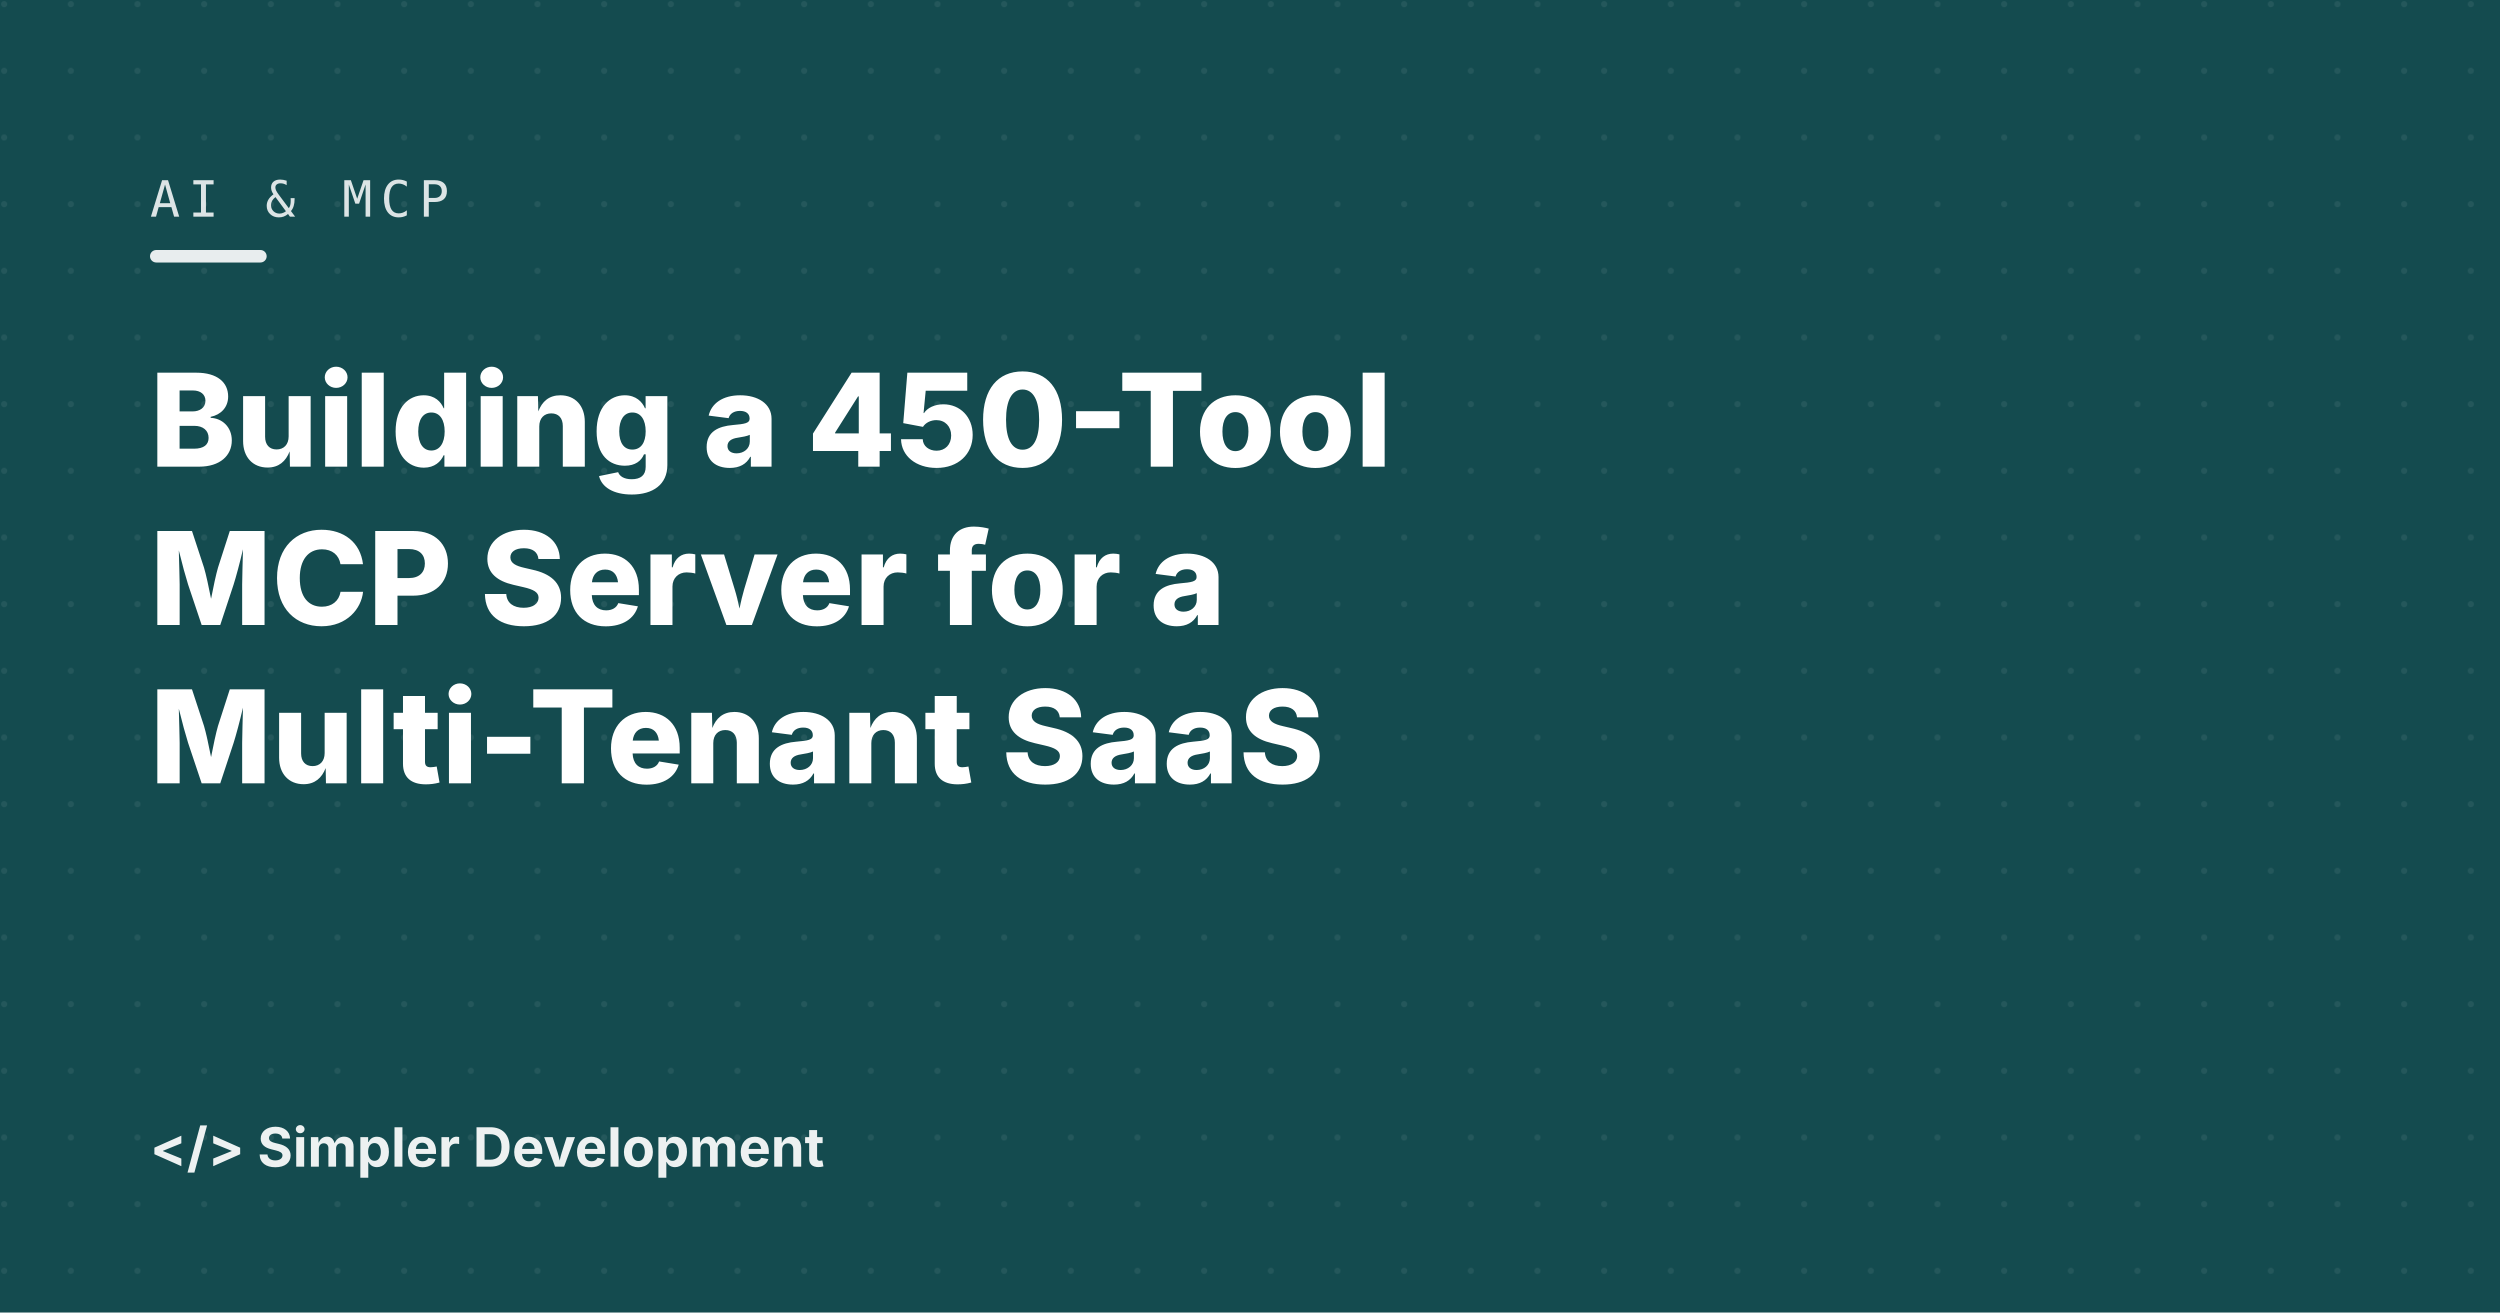
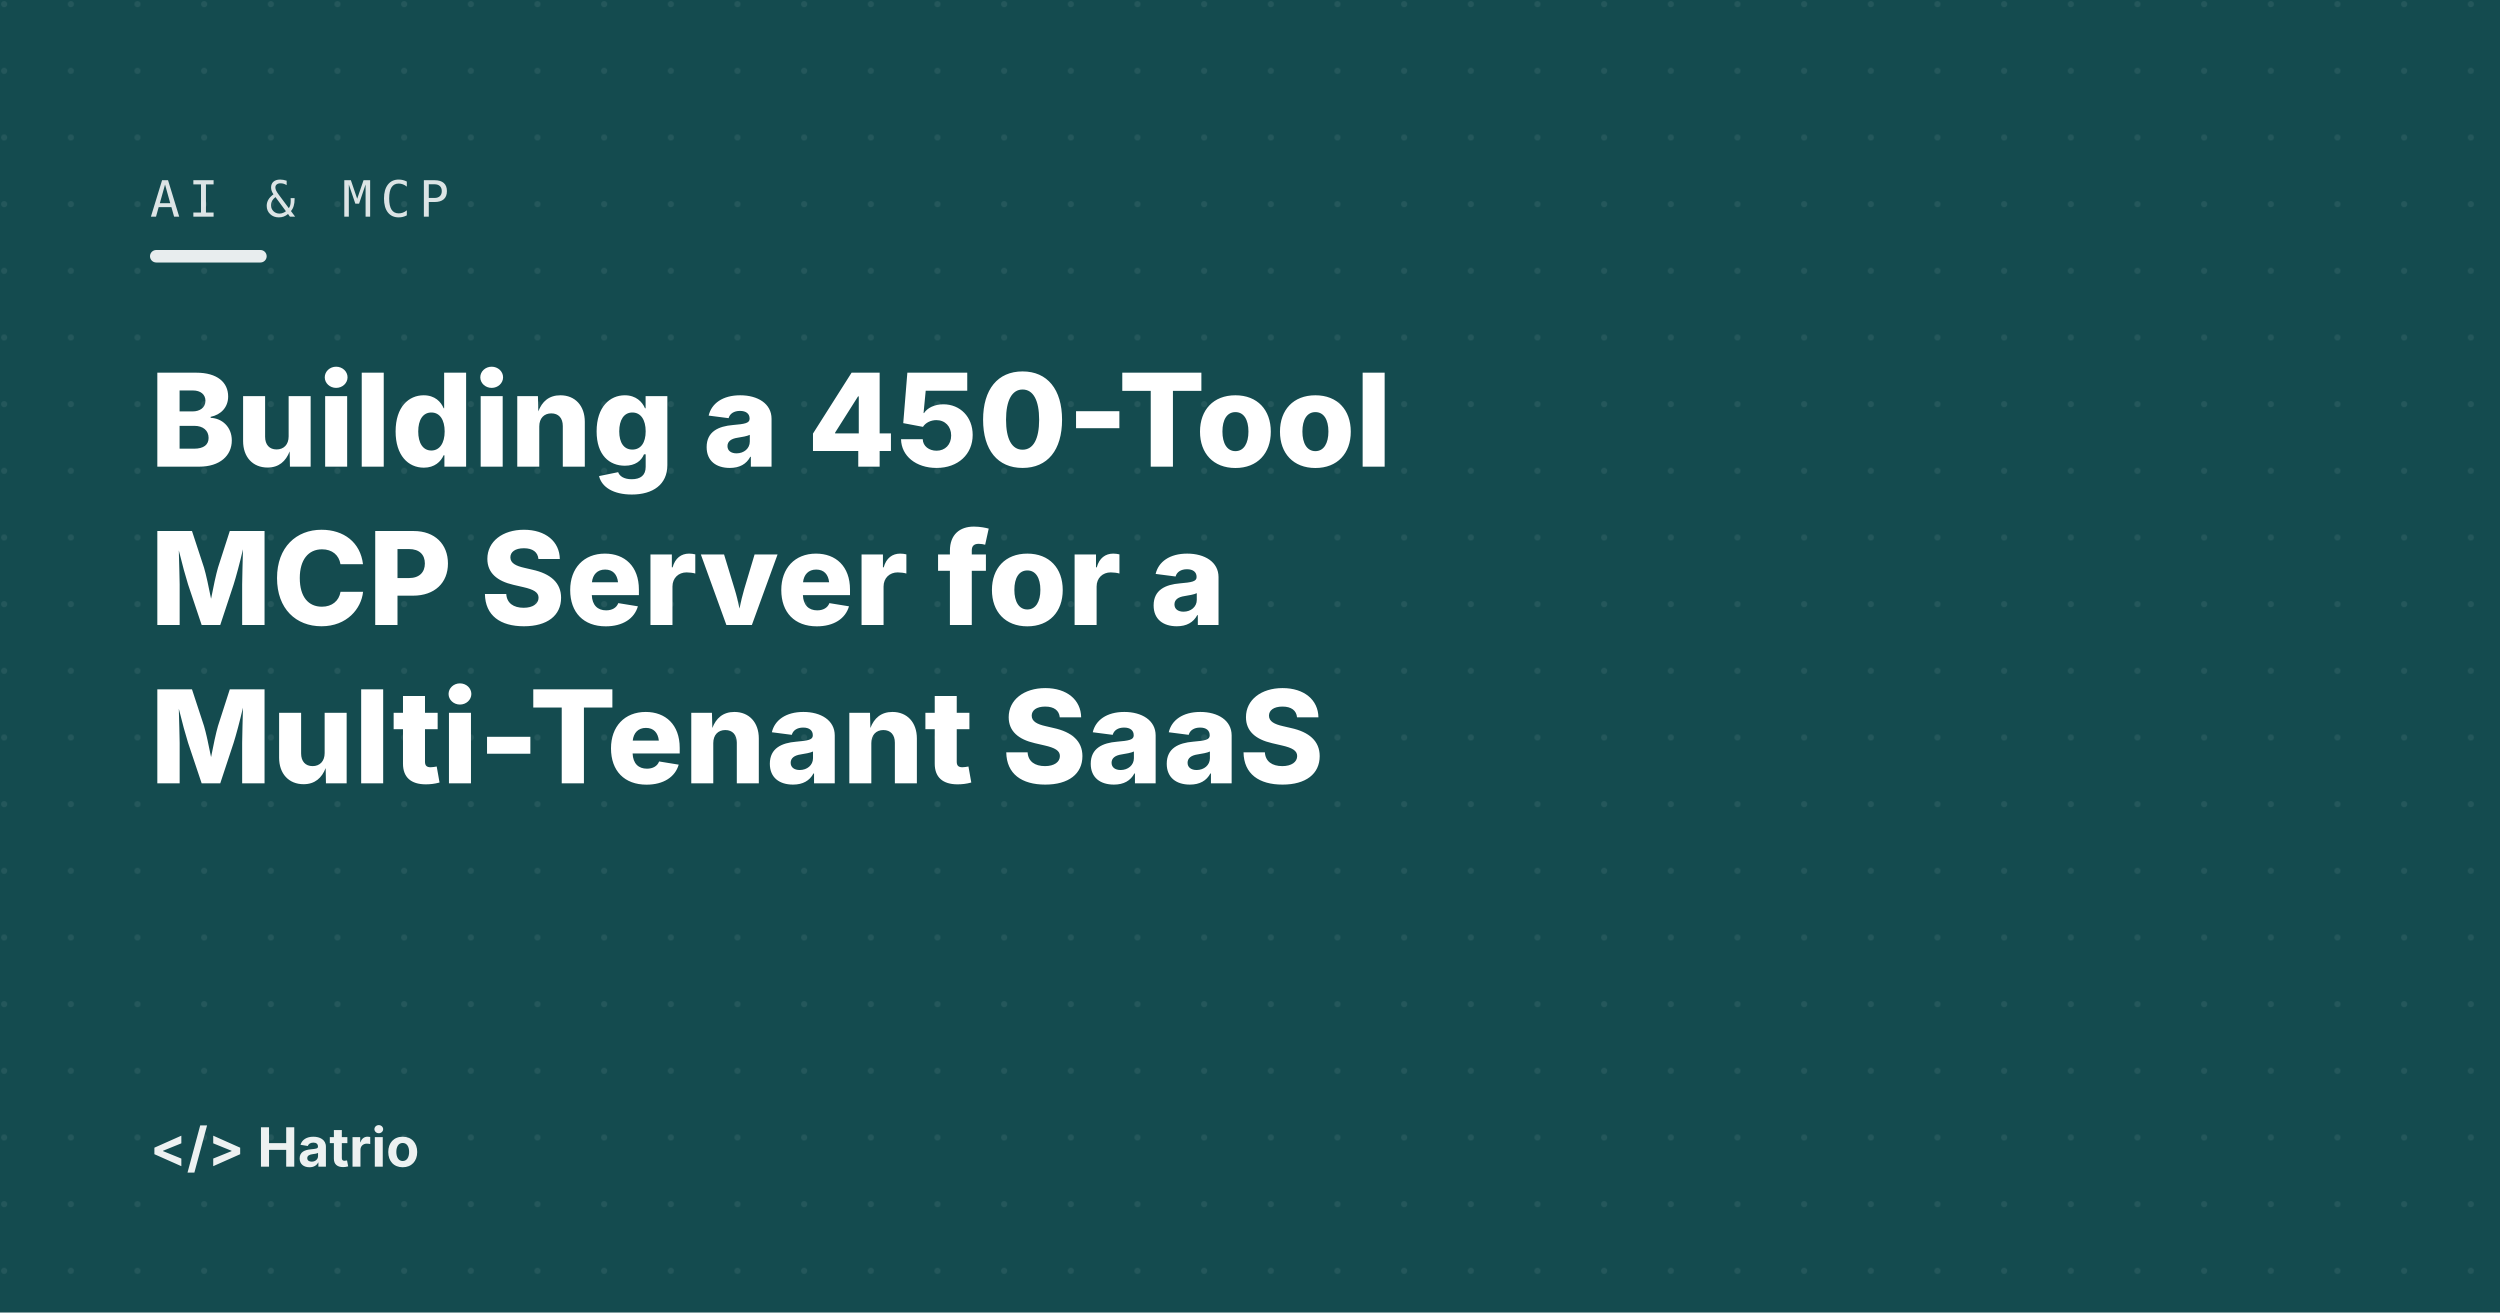
<svg xmlns="http://www.w3.org/2000/svg" width="1200" height="630" viewBox="0 0 1200 630" role="img" aria-label="Building a 450-Tool MCP Server for a Multi-Tenant SaaS">
  <defs>
    <linearGradient id="bg" x1="0" y1="0" x2="1" y2="1">
      <stop offset="0" stop-color="#144B4F" />
      <stop offset="1" stop-color="#144B4F" />
    </linearGradient>
    <pattern id="dots" width="32" height="32" patternUnits="userSpaceOnUse">
      <circle cx="2" cy="2" r="1.5" fill="#ffffff" opacity="0.07" />
    </pattern>
  </defs>
  <rect width="1200" height="630" fill="url(#bg)" />
  <rect width="1200" height="630" fill="url(#dots)" />
  <rect x="72" y="120" width="56" height="6" rx="3" fill="#ffffff" opacity="0.9" />
  <text x="72" y="104" font-family="ui-monospace, SFMono-Regular, Menlo, monospace" font-size="24" letter-spacing="4" fill="#ffffff" opacity="0.85">AI &amp; MCP</text>
  <text x="72" y="224" font-family="Inter, Segoe UI, system-ui, sans-serif" font-size="62" font-weight="800" fill="#ffffff">Building a 450-Tool</text>
  <text x="72" y="300" font-family="Inter, Segoe UI, system-ui, sans-serif" font-size="62" font-weight="800" fill="#ffffff">MCP Server for a</text>
  <text x="72" y="376" font-family="Inter, Segoe UI, system-ui, sans-serif" font-size="62" font-weight="800" fill="#ffffff">Multi-Tenant SaaS</text>
-   <text x="72" y="560" font-family="Inter, Segoe UI, system-ui, sans-serif" font-size="26" font-weight="700" fill="#ffffff" opacity="0.92">&lt;/&gt; Simpler Development</text>
+   <text x="72" y="560" font-family="Inter, Segoe UI, system-ui, sans-serif" font-size="26" font-weight="700" fill="#ffffff" opacity="0.92">&lt;/&gt; Hatrio</text>
</svg>
